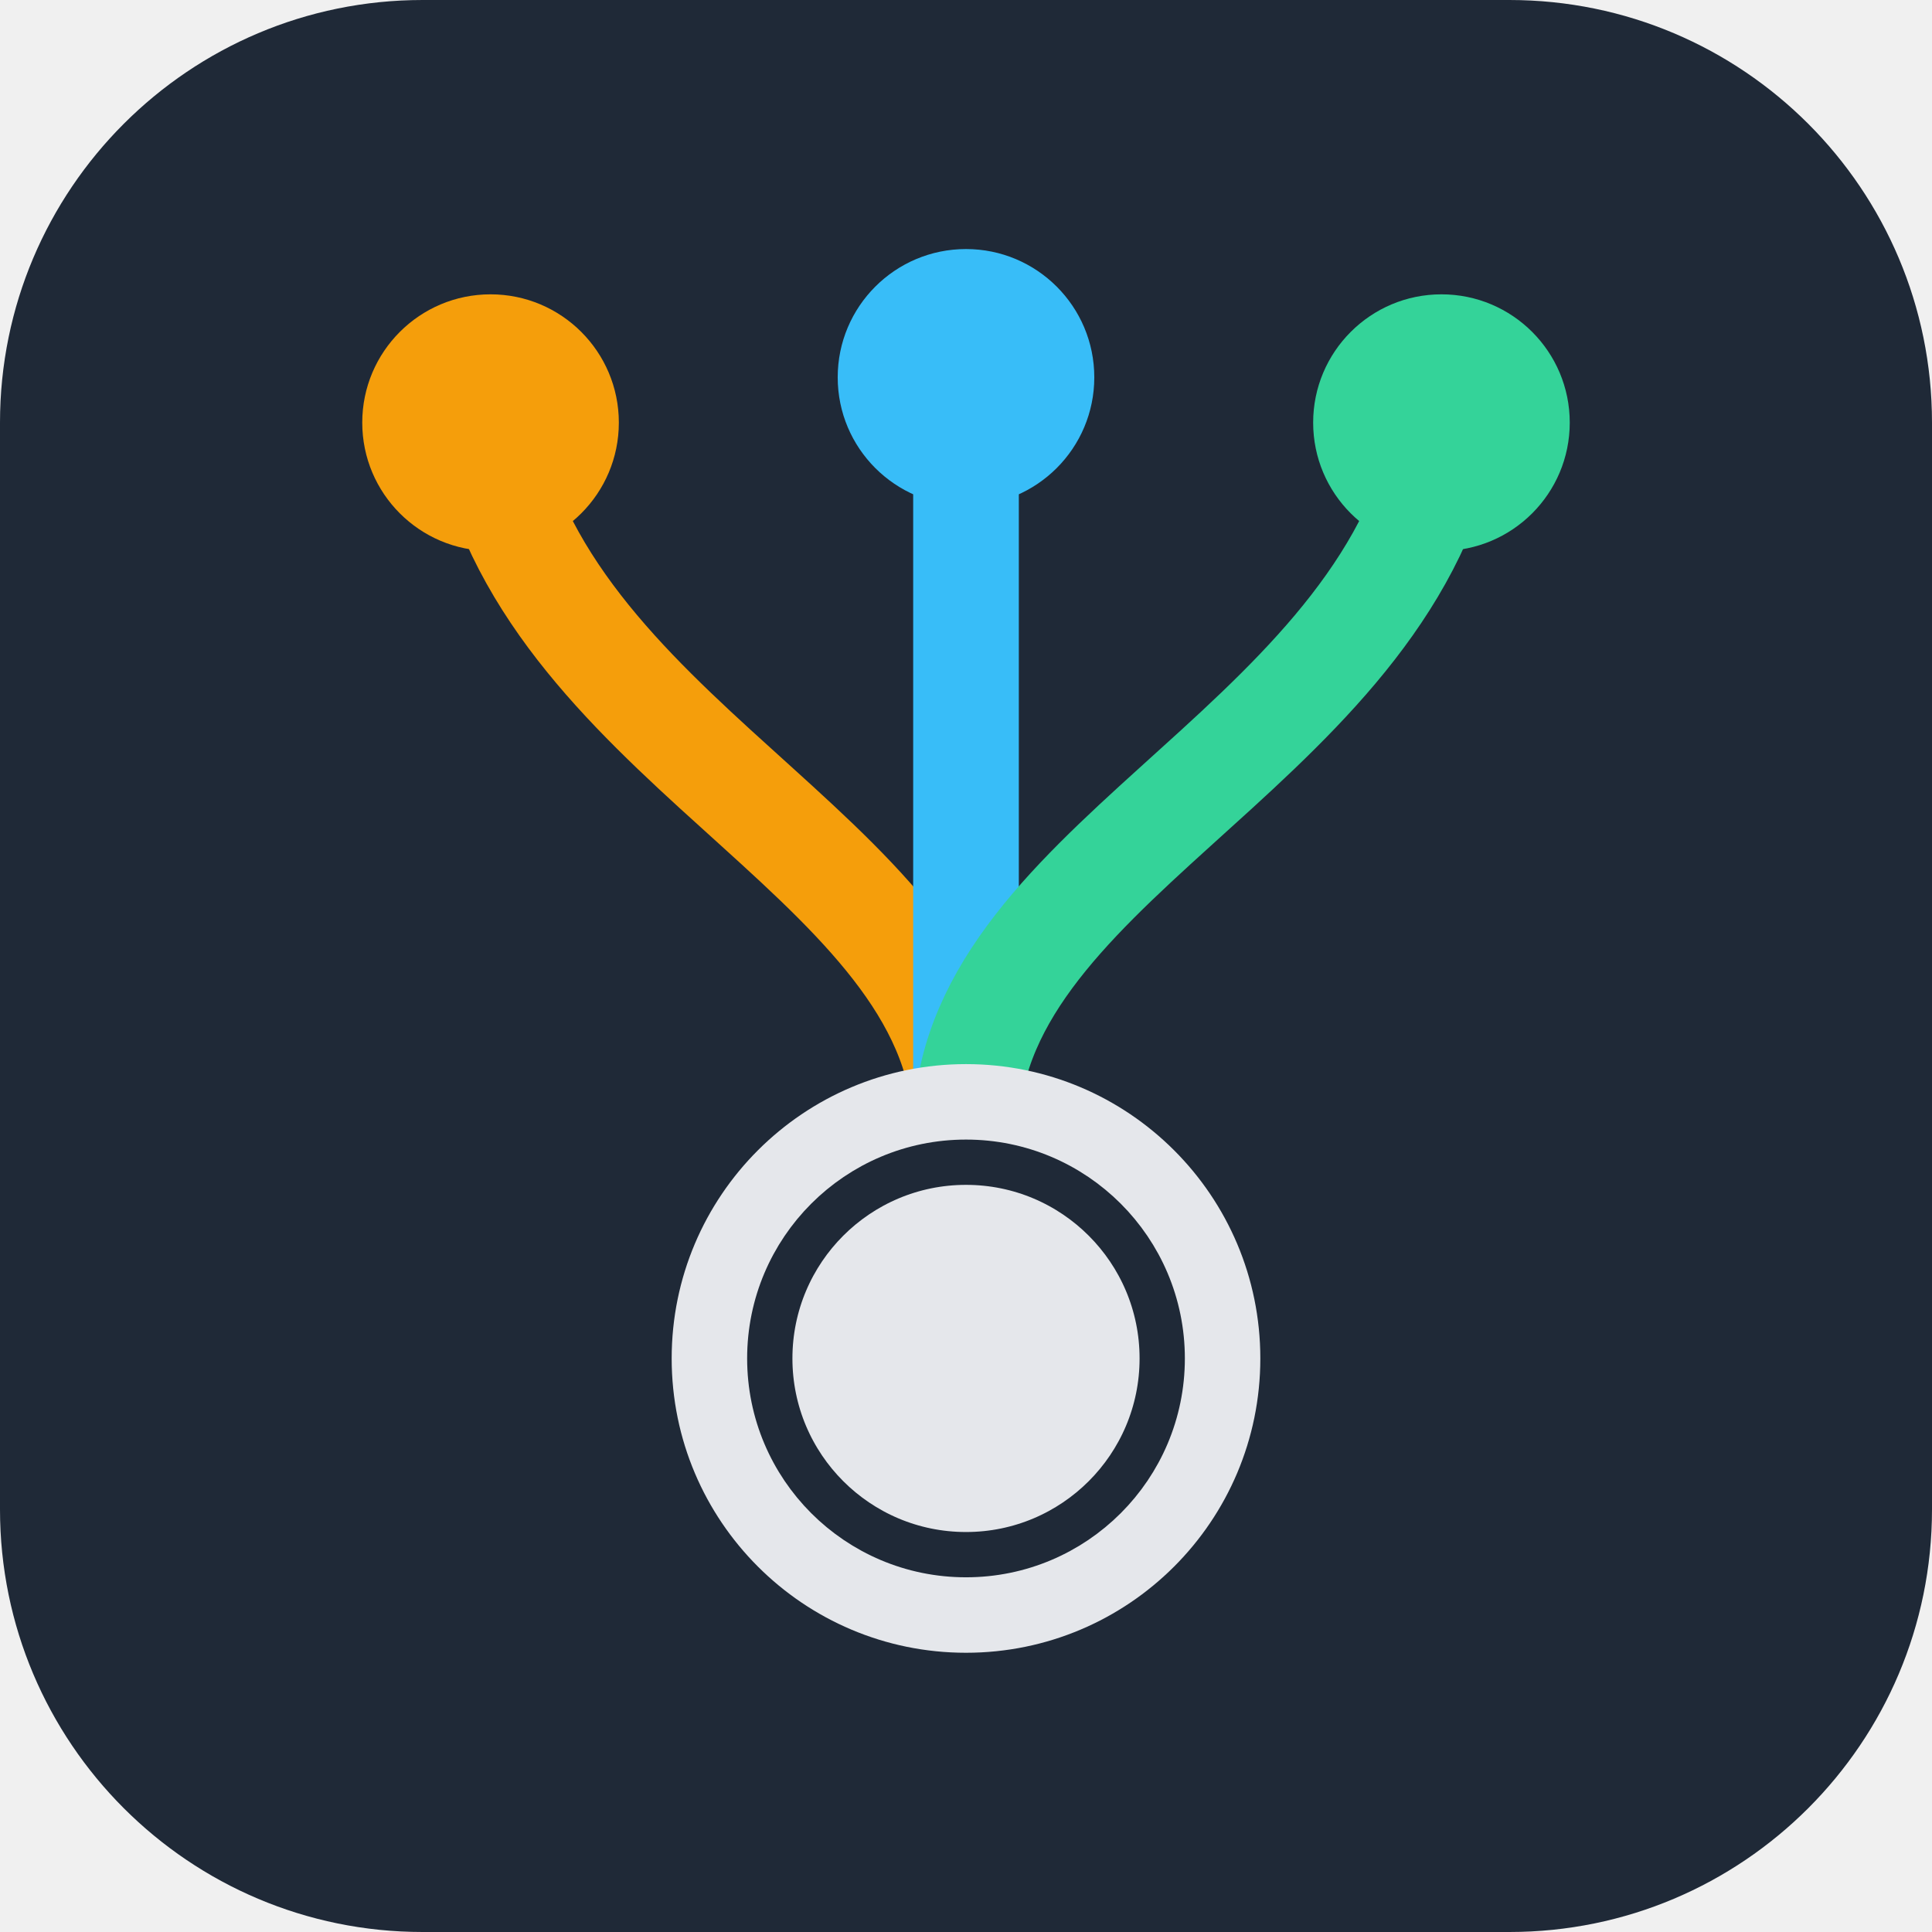
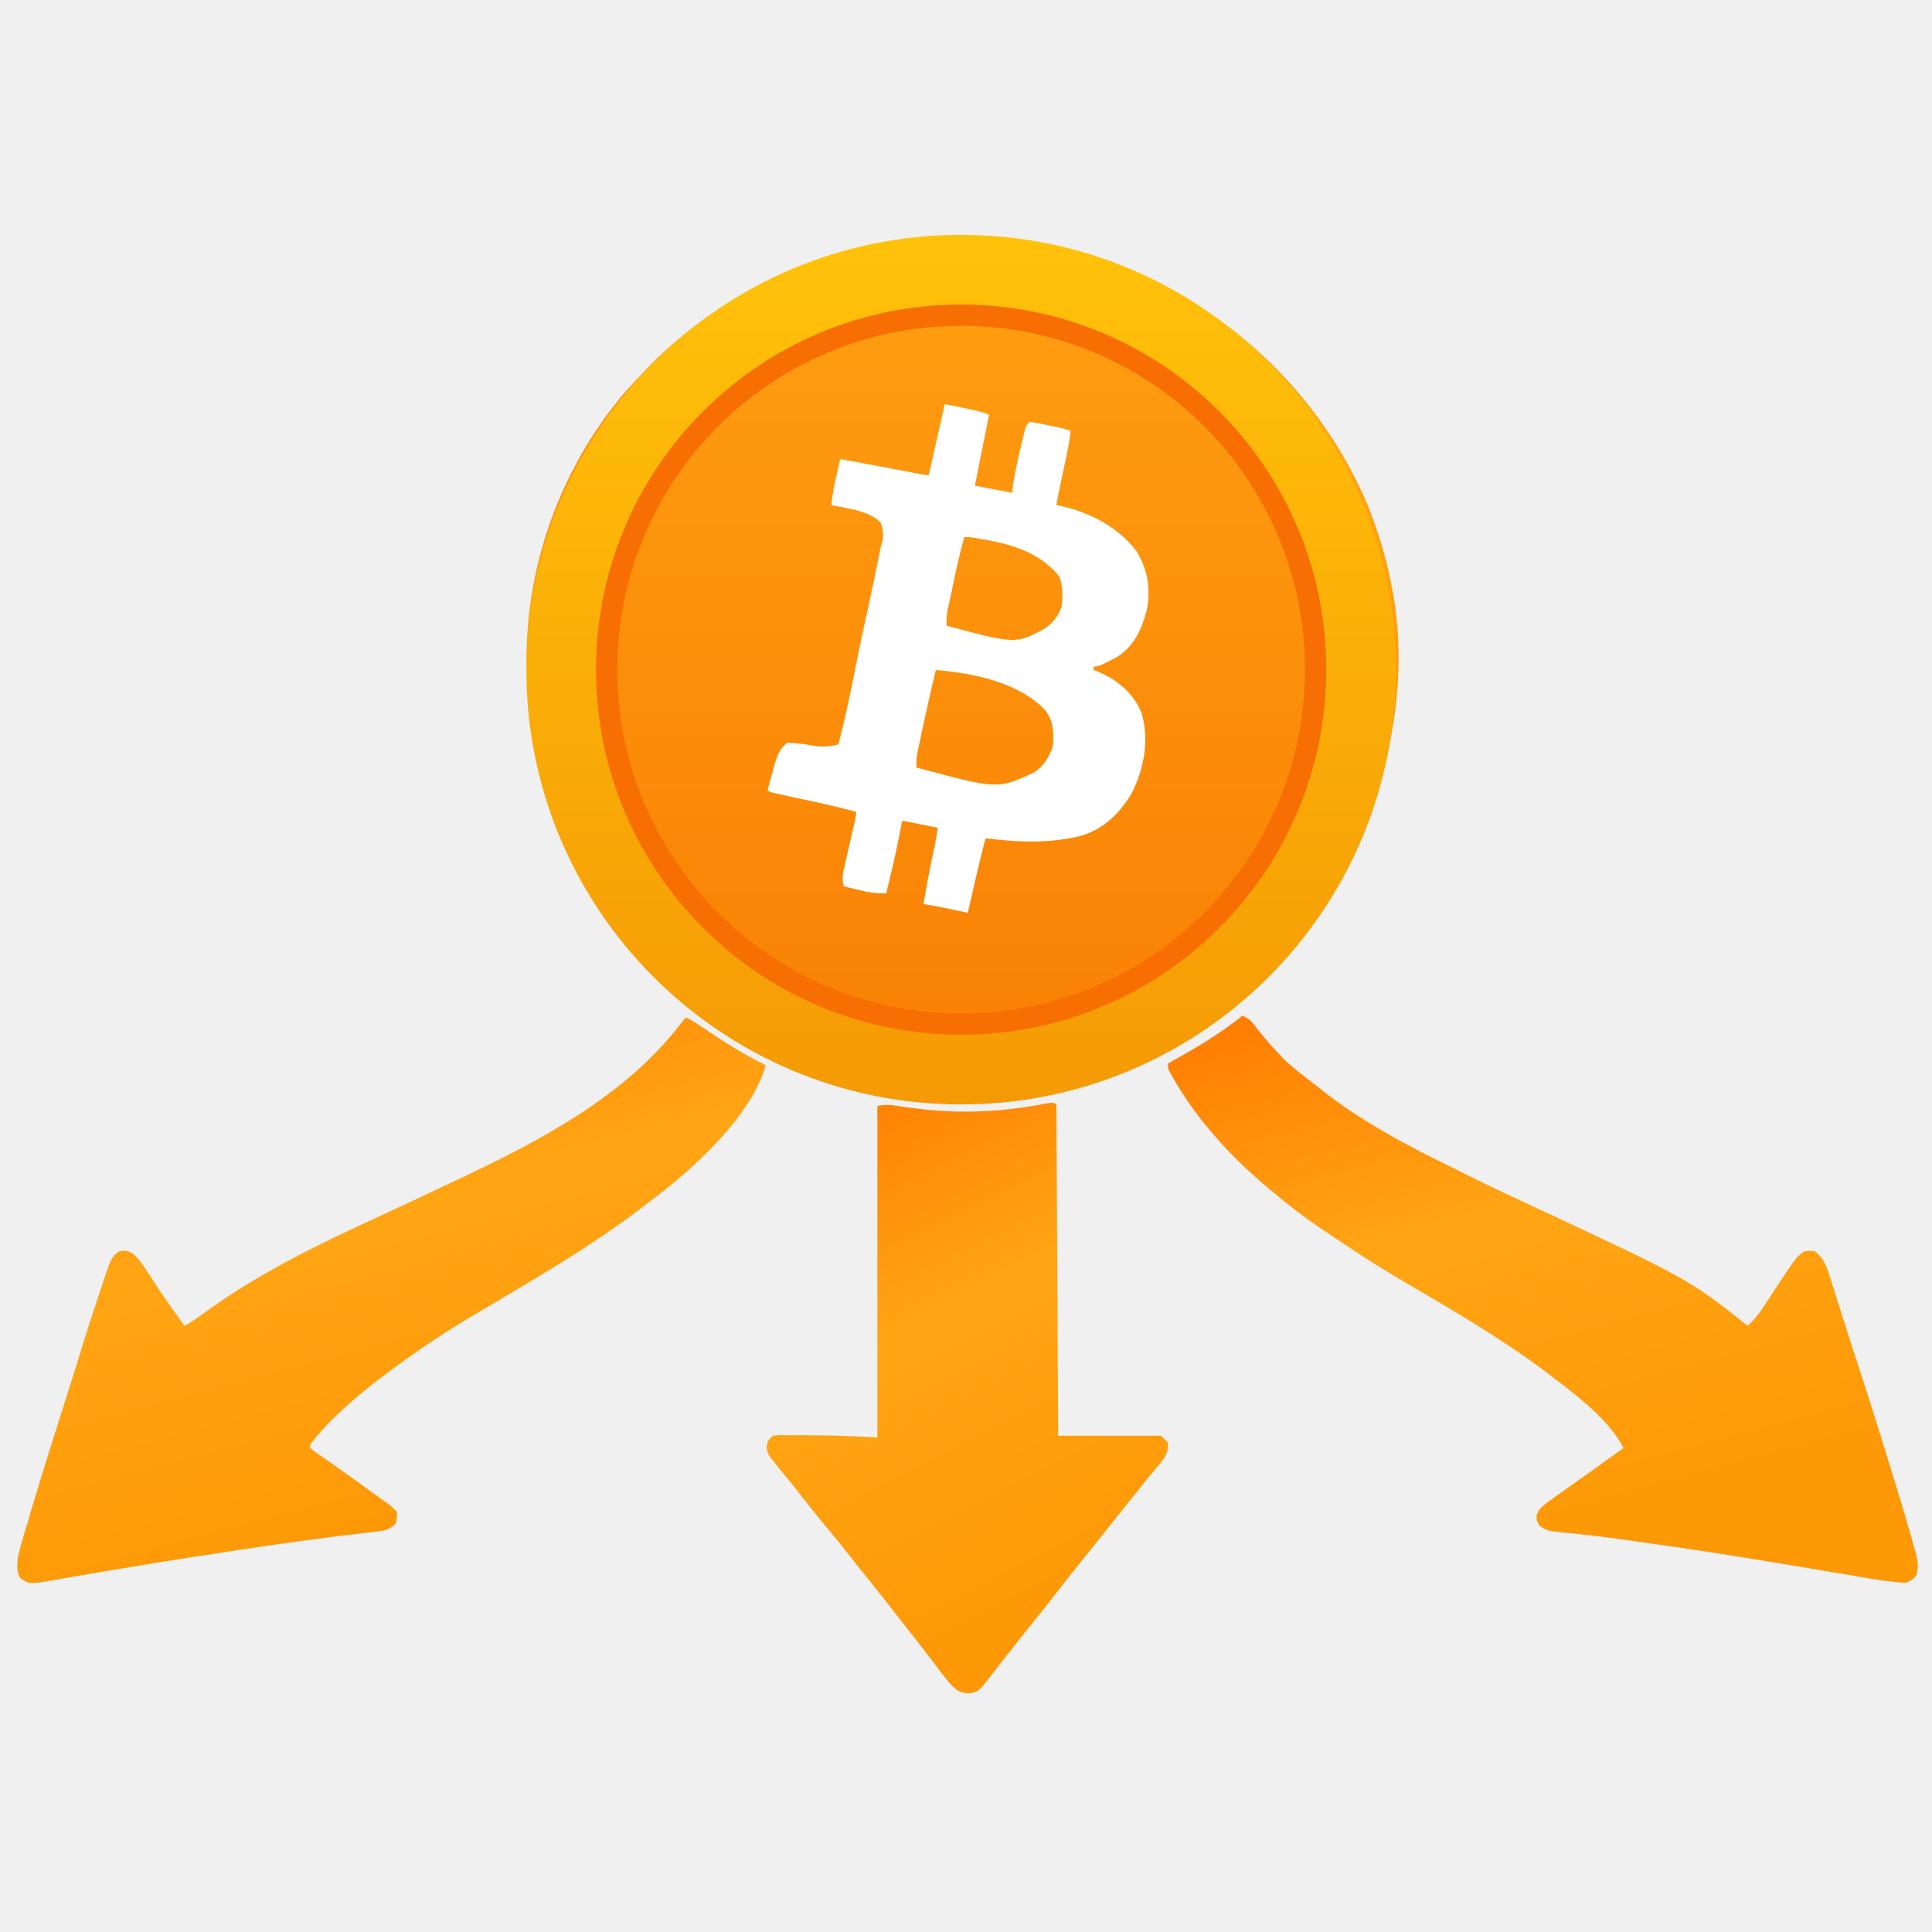
- <svg xmlns="http://www.w3.org/2000/svg" viewBox="0 0 512 512">
-   <rect width="512" height="512" rx="112" fill="#1f2937" />
-   <g fill="none" stroke-linecap="round" stroke-width="28">
-     <path d="M256 300 C256 230 150 200 130 120" stroke="#f59e0b" />
-     <path d="M256 300 L256 110" stroke="#38bdf8" />
-     <path d="M256 300 C256 230 362 200 382 120" stroke="#34d399" />
-   </g>
-   <circle cx="130" cy="112" r="34" fill="#f59e0b" />
-   <circle cx="256" cy="100" r="34" fill="#38bdf8" />
-   <circle cx="382" cy="112" r="34" fill="#34d399" />
-   <circle cx="256" cy="360" r="78" fill="#e5e7eb" />
-   <circle cx="256" cy="360" r="52" fill="none" stroke="#1f2937" stroke-width="12" />
+ <svg xmlns="http://www.w3.org/2000/svg" viewBox="-2 -121 1090 1090">
+   <defs>
+     <linearGradient id="arrows" x1="0" y1="0" x2="0.35" y2="1">
+       <stop offset="0" stop-color="#ff7a00" />
+       <stop offset="0.45" stop-color="#ffa514" />
+       <stop offset="1" stop-color="#fd9806" />
+     </linearGradient>
+     <linearGradient id="rim" x1="0" y1="0" x2="0" y2="1">
+       <stop offset="0" stop-color="#ffc20a" />
+       <stop offset="1" stop-color="#f59a05" />
+     </linearGradient>
+     <linearGradient id="face" x1="0" y1="0" x2="0" y2="1">
+       <stop offset="0" stop-color="#fe9c10" />
+       <stop offset="1" stop-color="#f98205" />
+     </linearGradient>
+   </defs>
+   <path d="M0 0 C0.4 0.2 0.4 0.2 2.6 1 C63.1 25.1 111.8 72.3 137.8 132 C144 147.1 149 163 152 179 C152.3 180.5 152.6 182 152.9 183.6 C162.8 239.6 148.9 302.8 117 350 C108.4 362 99.4 373.5 89 384 C88 385 87 386.1 86 387.1 C79.7 393.6 73.1 399.5 66 405 C65.1 405.7 64.1 406.5 63.2 407.2 C60.1 409.5 57.1 411.8 54 414 C53 414.8 51.9 415.5 50.9 416.3 C-3.1 454 -70.9 465.7 -135.1 455 C-189.9 444.7 -246.5 415.5 -281 370.7 C-282.5 368.7 -284 366.8 -285.5 364.9 C-313.7 330.3 -331.3 285.4 -335 241 C-335.1 239.7 -335.2 238.4 -335.3 237 C-339.8 177.3 -319.6 116.7 -281 71 C-277.1 66.6 -273.1 62.3 -269 58 C-268.1 57 -267.1 56.1 -266.2 55.1 C-227.8 15.8 -174.1 -8.1 -120 -15 C-118.6 -15.2 -117.1 -15.4 -115.7 -15.6 C-76.6 -19.3 -36.5 -14.4 0 0 Z M-229 52 C-230 52.8 -231 53.6 -232 54.4 C-277.4 91.6 -306.2 145.2 -312.8 203.5 C-318.2 258.5 -304.1 314.4 -271 359 C-270.1 360.2 -269.3 361.4 -268.4 362.6 C-232.7 409.2 -180.1 440.4 -121.9 448.8 C-113.6 449.9 -105.4 450.7 -97 451 C-96 451 -95 451.1 -94 451.1 C-34.4 452.4 22.5 428.6 65.4 387.8 C75.3 378.3 84 368.2 92 357 C92.9 355.8 93.7 354.6 94.6 353.4 C127.8 305.9 140.1 244.9 130 188 C123.5 152.6 109.3 119.4 87 91 C86.3 90 85.5 89.1 84.7 88.1 C72 72.1 57.6 58.1 41 46 C39.9 45.2 38.9 44.4 37.8 43.6 C-42 -12.2 -153.1 -8.9 -229 52 Z " transform="translate(631,30)" fill="url(#arrows)" />
+   <path d="M0 0 C3.9 1.9 4.8 2.7 7.2 6 C11.2 11.3 15.5 16.2 20 21 C21.1 22.1 22.1 23.3 23.2 24.4 C28.7 29.8 34.9 34.3 41 39 C42 39.8 43 40.6 44 41.4 C66.7 59.5 93 73.4 119 86 C121.6 87.3 124.2 88.6 126.8 89.9 C138.1 95.6 149.5 100.9 160.9 106.2 C251.9 148.7 251.9 148.7 285 175 C289.9 170.6 293.2 165.5 296.7 160.1 C297.9 158.2 299.2 156.3 300.4 154.4 C301 153.5 301.6 152.6 302.2 151.6 C312.8 135.8 312.8 135.8 317 133 C319.9 132.6 319.9 132.6 323 133 C328 136.9 329.6 141.6 331.4 147.5 C331.6 147.9 331.6 147.9 332.3 150.3 C333.3 153.3 334.2 156.3 335.2 159.4 C335.9 161.5 336.5 163.6 337.2 165.7 C338.5 169.9 339.9 174.1 341.2 178.3 C343.1 184.2 344.9 190 346.9 195.9 C356 223.8 364.7 251.9 373.2 280.1 C373.4 280.6 373.4 280.6 374.2 283.5 C376 289.3 377.6 295.1 379.2 301 C379.6 302.2 379.9 303.5 380.2 304.7 C381.2 308.9 381.4 311.9 380 316 C377.6 318.6 377.6 318.6 374 320 C365.7 319.5 357.5 318.2 349.3 316.8 C348 316.6 346.7 316.3 345.3 316.1 C342.5 315.6 339.7 315.2 336.9 314.7 C329.4 313.4 322 312.2 314.5 310.9 C313 310.7 311.5 310.4 310 310.2 C281.2 305.3 252.3 300.8 223.3 296.8 C222.4 296.6 221.6 296.5 220.6 296.4 C211.6 295.1 202.5 293.9 193.4 292.9 C191.9 292.8 190.4 292.6 188.9 292.4 C186.1 292.1 183.4 291.8 180.6 291.6 C171.9 290.6 171.9 290.6 167.6 287.8 C166 285 166 285 165.9 281.9 C167.2 278.6 168.2 277.5 171 275.4 C171.9 274.7 172.8 274 173.8 273.3 C174.8 272.6 175.9 271.8 177 271 C178.3 270.1 179.5 269.2 180.8 268.3 C183.7 266.3 186.5 264.2 189.4 262.2 C195 258.3 200.6 254.2 206.2 250.2 C209.1 248.1 212 246 215 244 C207.8 229.7 191.6 216.6 179 207 C178.3 206.5 177.6 205.9 176.9 205.4 C151.8 185.9 124.4 169.5 96.9 153.5 C83.8 145.9 70.9 138 58.3 129.5 C56.3 128.2 54.4 126.9 52.4 125.6 C40.8 118 29.6 110 19 101 C18 100.2 17 99.3 15.9 98.5 C-7.2 79.3 -27.9 56.7 -42 30 C-42 29 -42 28 -42 27 C-41.3 26.6 -40.6 26.2 -39.9 25.8 C-25.9 18 -12.5 10.1 0 0 Z " transform="translate(699,452)" fill="url(#arrows)" />
+   <path d="M0 0 C3.5 1.7 6.5 3.7 9.7 5.8 C21 13.6 32.7 20.9 45 27 C36.9 55.5 5 84.7 -18 102 C-18.6 102.5 -18.6 102.5 -21.9 105 C-45.5 123.4 -70.9 139 -96.6 154.2 C-99.4 155.9 -102.2 157.6 -105.1 159.3 C-109.6 162 -114.2 164.7 -118.8 167.4 C-136.2 177.7 -152.9 188.8 -169 201 C-170.2 201.9 -171.3 202.7 -172.5 203.6 C-186.5 214.4 -201.3 226.8 -212 241 C-212 241.7 -212 242.3 -212 243 C-209.6 244.9 -207.1 246.6 -204.6 248.3 C-203.1 249.4 -201.5 250.5 -199.9 251.6 C-199.1 252.1 -198.3 252.7 -197.5 253.3 C-193.5 256.1 -189.6 258.9 -185.6 261.8 C-185.2 262 -185.2 262 -183.3 263.4 C-181.9 264.5 -180.4 265.5 -179 266.6 C-177.2 267.9 -175.4 269.2 -173.5 270.5 C-172.5 271.2 -171.6 271.9 -170.6 272.6 C-169.7 273.2 -168.9 273.8 -168.1 274.4 C-166 276 -166 276 -163 279 C-163.1 282.5 -163.1 282.5 -164 286 C-168 289 -169 289.4 -173.6 290 C-174.8 290.1 -175.9 290.2 -177.1 290.4 C-178.4 290.5 -179.7 290.7 -181 290.8 C-183.9 291.2 -186.7 291.5 -189.6 291.9 C-191.1 292 -192.6 292.2 -194.2 292.4 C-220.9 295.7 -247.5 299.6 -274 303.8 C-275.3 304 -276.7 304.2 -278.1 304.4 C-293.5 306.8 -308.9 309.3 -324.2 311.9 C-325.6 312.1 -327 312.4 -328.4 312.6 C-335.1 313.7 -341.7 314.9 -348.4 316 C-350.8 316.4 -353.2 316.9 -355.5 317.3 C-356.6 317.5 -357.7 317.6 -358.8 317.8 C-370.2 319.8 -370.2 319.8 -375.4 316.5 C-377.9 312.7 -377.2 309.5 -377 305 C-376.3 301.8 -375.5 298.8 -374.6 295.6 C-374.3 294.7 -374 293.8 -373.8 292.9 C-372.9 289.9 -372 287 -371.1 284 C-370.5 281.9 -369.9 279.8 -369.3 277.7 C-362.5 254.8 -355.2 232.1 -348 209.3 C-345.7 202.1 -343.4 194.8 -341.2 187.5 C-337.8 176.4 -334.2 165.3 -330.5 154.3 C-329.7 152 -328.9 149.7 -328.2 147.3 C-327.7 145.9 -327.2 144.5 -326.7 143 C-326.3 141.8 -325.9 140.5 -325.4 139.2 C-324 136 -322.8 134.2 -320 132 C-316.3 131.4 -314.7 131.5 -311.5 133.7 C-308.9 136.1 -307.2 138.3 -305.3 141.3 C-304.6 142.3 -304 143.3 -303.3 144.3 C-302.6 145.4 -301.9 146.5 -301.2 147.6 C-296.5 154.8 -291.8 161.8 -286.7 168.7 C-285.4 170.5 -284.2 172.2 -283 174 C-278.6 171.8 -274.9 169 -270.9 166.1 C-240.8 144.2 -207.3 128 -173.6 112.5 C-161 106.7 -148.4 100.8 -135.9 94.8 C-133.5 93.7 -131 92.5 -128.6 91.4 C-82.8 69.9 -34.7 44.7 -3.2 3.9 C-1 1 -1 1 0 0 Z " transform="translate(385,453)" fill="url(#arrows)" />
+   <path d="M0 0 C0.3 61.7 0.7 123.4 1 187 C20.1 187 39.3 187 59 187 C60.3 188.3 61.6 189.6 63 191 C63 196.3 61.6 199.1 58.1 203.1 C54.5 207.3 50.9 211.6 47.5 216 C44.2 220.2 40.9 224.4 37.5 228.5 C34.2 232.5 31 236.6 27.8 240.7 C23.7 245.9 19.6 251 15.4 256.1 C10.7 261.9 6.1 267.8 1.5 273.7 C-3.2 279.9 -8.1 285.9 -13 292 C-17.5 297.6 -21.9 303.1 -26.3 308.8 C-27.2 309.9 -28.2 311.1 -29.1 312.3 C-31.1 314.8 -33.1 317.4 -35 319.9 C-35.5 320.6 -35.5 320.6 -38 323.8 C-38.4 324.3 -38.4 324.3 -40.7 327.2 C-43.7 330.9 -45.1 331.9 -49.9 332.4 C-55.2 331.9 -57.3 329.9 -60.8 326 C-61.3 325.3 -61.9 324.6 -62.5 323.8 C-63.2 322.9 -63.9 322.1 -64.6 321.2 C-68.1 316.5 -71.7 311.9 -75.2 307.3 C-78.8 302.6 -82.4 298 -86.1 293.4 C-88.3 290.6 -90.5 287.7 -92.7 284.9 C-97.1 279.2 -101.6 273.6 -106.1 268 C-109.6 263.7 -113 259.4 -116.4 255.1 C-120.5 249.8 -124.7 244.6 -129 239.5 C-134.2 233.3 -139.2 227 -144.2 220.6 C-148 215.8 -151.8 211 -155.7 206.3 C-163 197.4 -163 197.4 -163.4 193.4 C-163 190 -163 190 -160 187 C-156.2 186.6 -156.2 186.6 -151.4 186.7 C-150.5 186.7 -149.6 186.7 -148.8 186.7 C-146.9 186.7 -145.1 186.7 -143.2 186.7 C-140.5 186.7 -137.8 186.8 -135 186.8 C-123.6 186.8 -112.4 187.4 -101 188 C-101 126.3 -101 64.6 -101 1 C-96 -0.3 -91.8 0.6 -86.8 1.4 C-77.5 2.7 -68.3 3.7 -59 4 C-58.5 4 -58.5 4 -55.8 4.1 C-38.9 4.5 -21.8 2.7 -5.3 -0.5 C-2 -1 -2 -1 0 0 Z " transform="translate(594,502)" fill="url(#arrows)" />
+   <circle cx="540.25" cy="256.8" r="245.3" fill="url(#rim)" />
+   <circle cx="540.25" cy="256.8" r="206" fill="#f76f03" />
+   <circle cx="540.25" cy="256.8" r="194" fill="url(#face)" />
+   <path d="M0 0 C20 4 20 4 25 6 C22.3 19.3 19.7 32.7 17 46 C20.5 46.7 20.5 46.7 38 50 C38.2 48.4 38.4 46.7 38.6 45.1 C39.7 37.9 41.3 30.9 43 23.8 C43.3 22.7 43.5 21.6 43.8 20.4 C44 19.4 44.3 18.3 44.6 17.2 C44.8 16.3 45 15.3 45.3 14.3 C46 12 46 12 48 10 C51.4 10.5 54.6 11.1 57.9 11.8 C58.9 12 59.8 12.2 60.7 12.4 C64.2 13.1 67.6 13.9 71 15 C70.3 21.6 69 27.9 67.6 34.3 C65.9 41.9 64.3 49.4 63 57 C63.8 57.1 64.5 57.3 65.3 57.4 C81.6 60.9 98.3 69.6 108.3 83.1 C114.7 93.5 116.4 105.3 113.8 117 C110.7 128 106.5 137.1 96.4 143.1 C86.9 148 86.9 148 84 148 C84 148.7 84 149.3 84 150 C84.4 150.1 84.4 150.1 86.2 150.8 C97.4 155.5 106.1 162.7 111 174 C115.5 189.1 112.6 205.2 105.7 219.1 C98.8 231.1 89.1 240.3 75.6 243.9 C61.3 247.1 47.8 247.4 33.3 246 C32.3 245.9 31.3 245.8 30.3 245.7 C27.9 245.5 25.4 245.2 23 245 C19.4 258.9 16.2 273 13 287 C12.6 286.9 12.6 286.9 10.3 286.4 C2.9 284.8 -4.5 283.3 -12 282 C-10.2 271.4 -8.2 260.8 -5.9 250.2 C-5.1 246.5 -4.5 242.8 -4 239 C-10.6 237.7 -17.2 236.4 -24 235 C-24.6 237.9 -25.1 240.7 -25.7 243.7 C-27.8 254.5 -30.4 265.3 -33 276 C-38.6 276.2 -43.5 275.4 -48.9 274 C-50.5 273.6 -52 273.3 -53.5 272.9 C-54.7 272.6 -55.8 272.3 -57 272 C-58.2 267.2 -57.5 264.6 -56.3 259.8 C-56 258.2 -55.6 256.6 -55.2 254.9 C-54.9 253.3 -54.5 251.6 -54.1 249.9 C-53.3 246.6 -52.5 243.2 -51.8 239.9 C-51.4 238.5 -51.1 237 -50.8 235.5 C-50 232 -50 232 -50 230 C-62.3 226.7 -74.8 224 -87.3 221.4 C-88.6 221.1 -90 220.8 -91.4 220.5 C-92.6 220.2 -93.8 220 -95.1 219.7 C-98 219 -98 219 -100 218 C-94.2 196.2 -94.2 196.2 -89 191 C-87.2 191.1 -85.5 191.2 -83.8 191.4 C-82.8 191.5 -81.8 191.6 -80.9 191.6 C-78 192 -78 192 -75.4 192.5 C-70.2 193.5 -65.1 193.3 -60 192 C-56.5 178.5 -53.6 165 -50.9 151.4 C-48.3 138.1 -45.5 124.8 -42.5 111.6 C-40.5 102.3 -38.5 92.9 -36.7 83.5 C-36 80 -36 80 -35 77 C-34.6 73.1 -34.8 70.5 -36.2 66.8 C-43 59.9 -54.9 58.9 -64 57 C-63.4 51.1 -62.3 45.3 -60.9 39.5 C-60.6 37.9 -60.2 36.3 -59.8 34.7 C-59.6 33.4 -59.3 32.2 -59 31 C-54.9 31.7 -50.9 32.5 -46.8 33.2 C-45.6 33.5 -44.4 33.7 -43.1 33.9 C-34.5 35.5 -25.9 37.2 -17.3 38.8 C-11.2 40 -11.2 40 -9 40 C-6 26.8 -3.1 13.6 0 0 Z M11 75 C8.2 85.3 5.9 95.7 3.8 106.2 C3.5 107.5 3.2 108.7 2.9 110.1 C2.7 111.3 2.4 112.5 2.2 113.7 C1.9 114.8 1.7 115.9 1.5 117 C1 120 1 120 1 125 C40 135.4 40 135.4 56.3 126.7 C61.3 123.1 64 119.8 66 114 C66.6 108.1 66.7 102.7 64.6 97.2 C51.9 81.5 33.1 78 14 75 C13 75 12 75 11 75 Z M-5 150 C-7.8 161.4 -10.3 172.8 -12.8 184.2 C-13.1 185.7 -13.4 187.2 -13.7 188.7 C-14 190.1 -14.3 191.5 -14.6 192.9 C-14.9 194.1 -15.1 195.4 -15.4 196.7 C-16 200 -16 200 -16 205 C29.7 217.3 29.7 217.3 50 208 C55.8 204.3 58.8 199.5 61 193 C61.7 185.4 61.4 179.5 57 173 C42 156.9 16.1 151.8 -5 150 Z " transform="translate(531,107)" fill="#ffffff" />
</svg>
